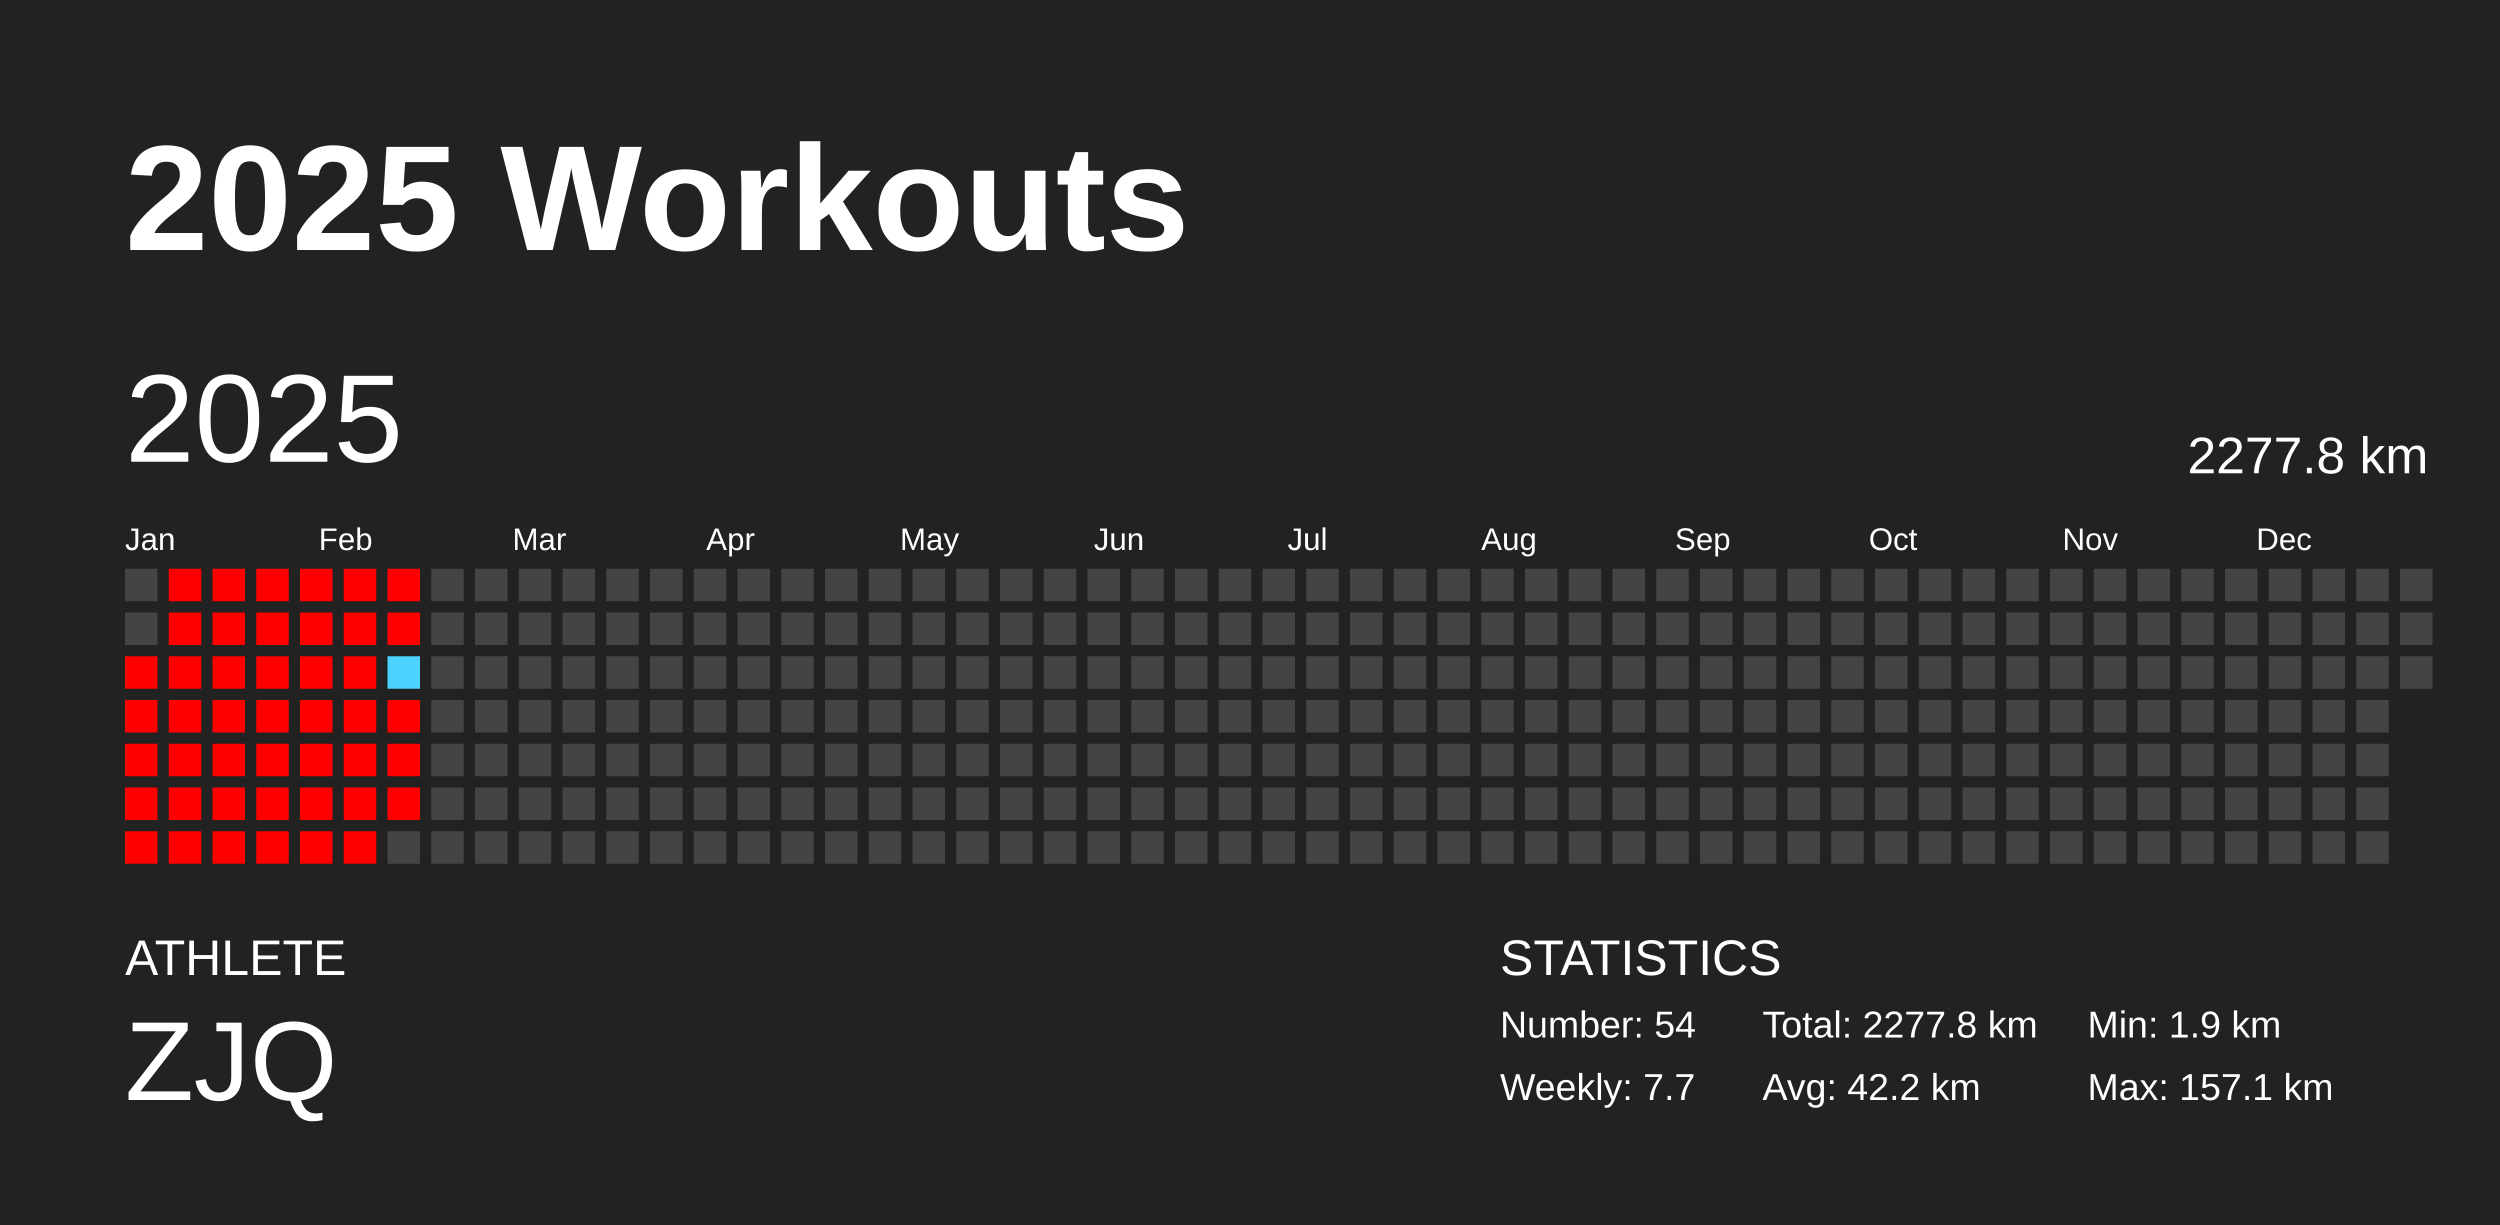
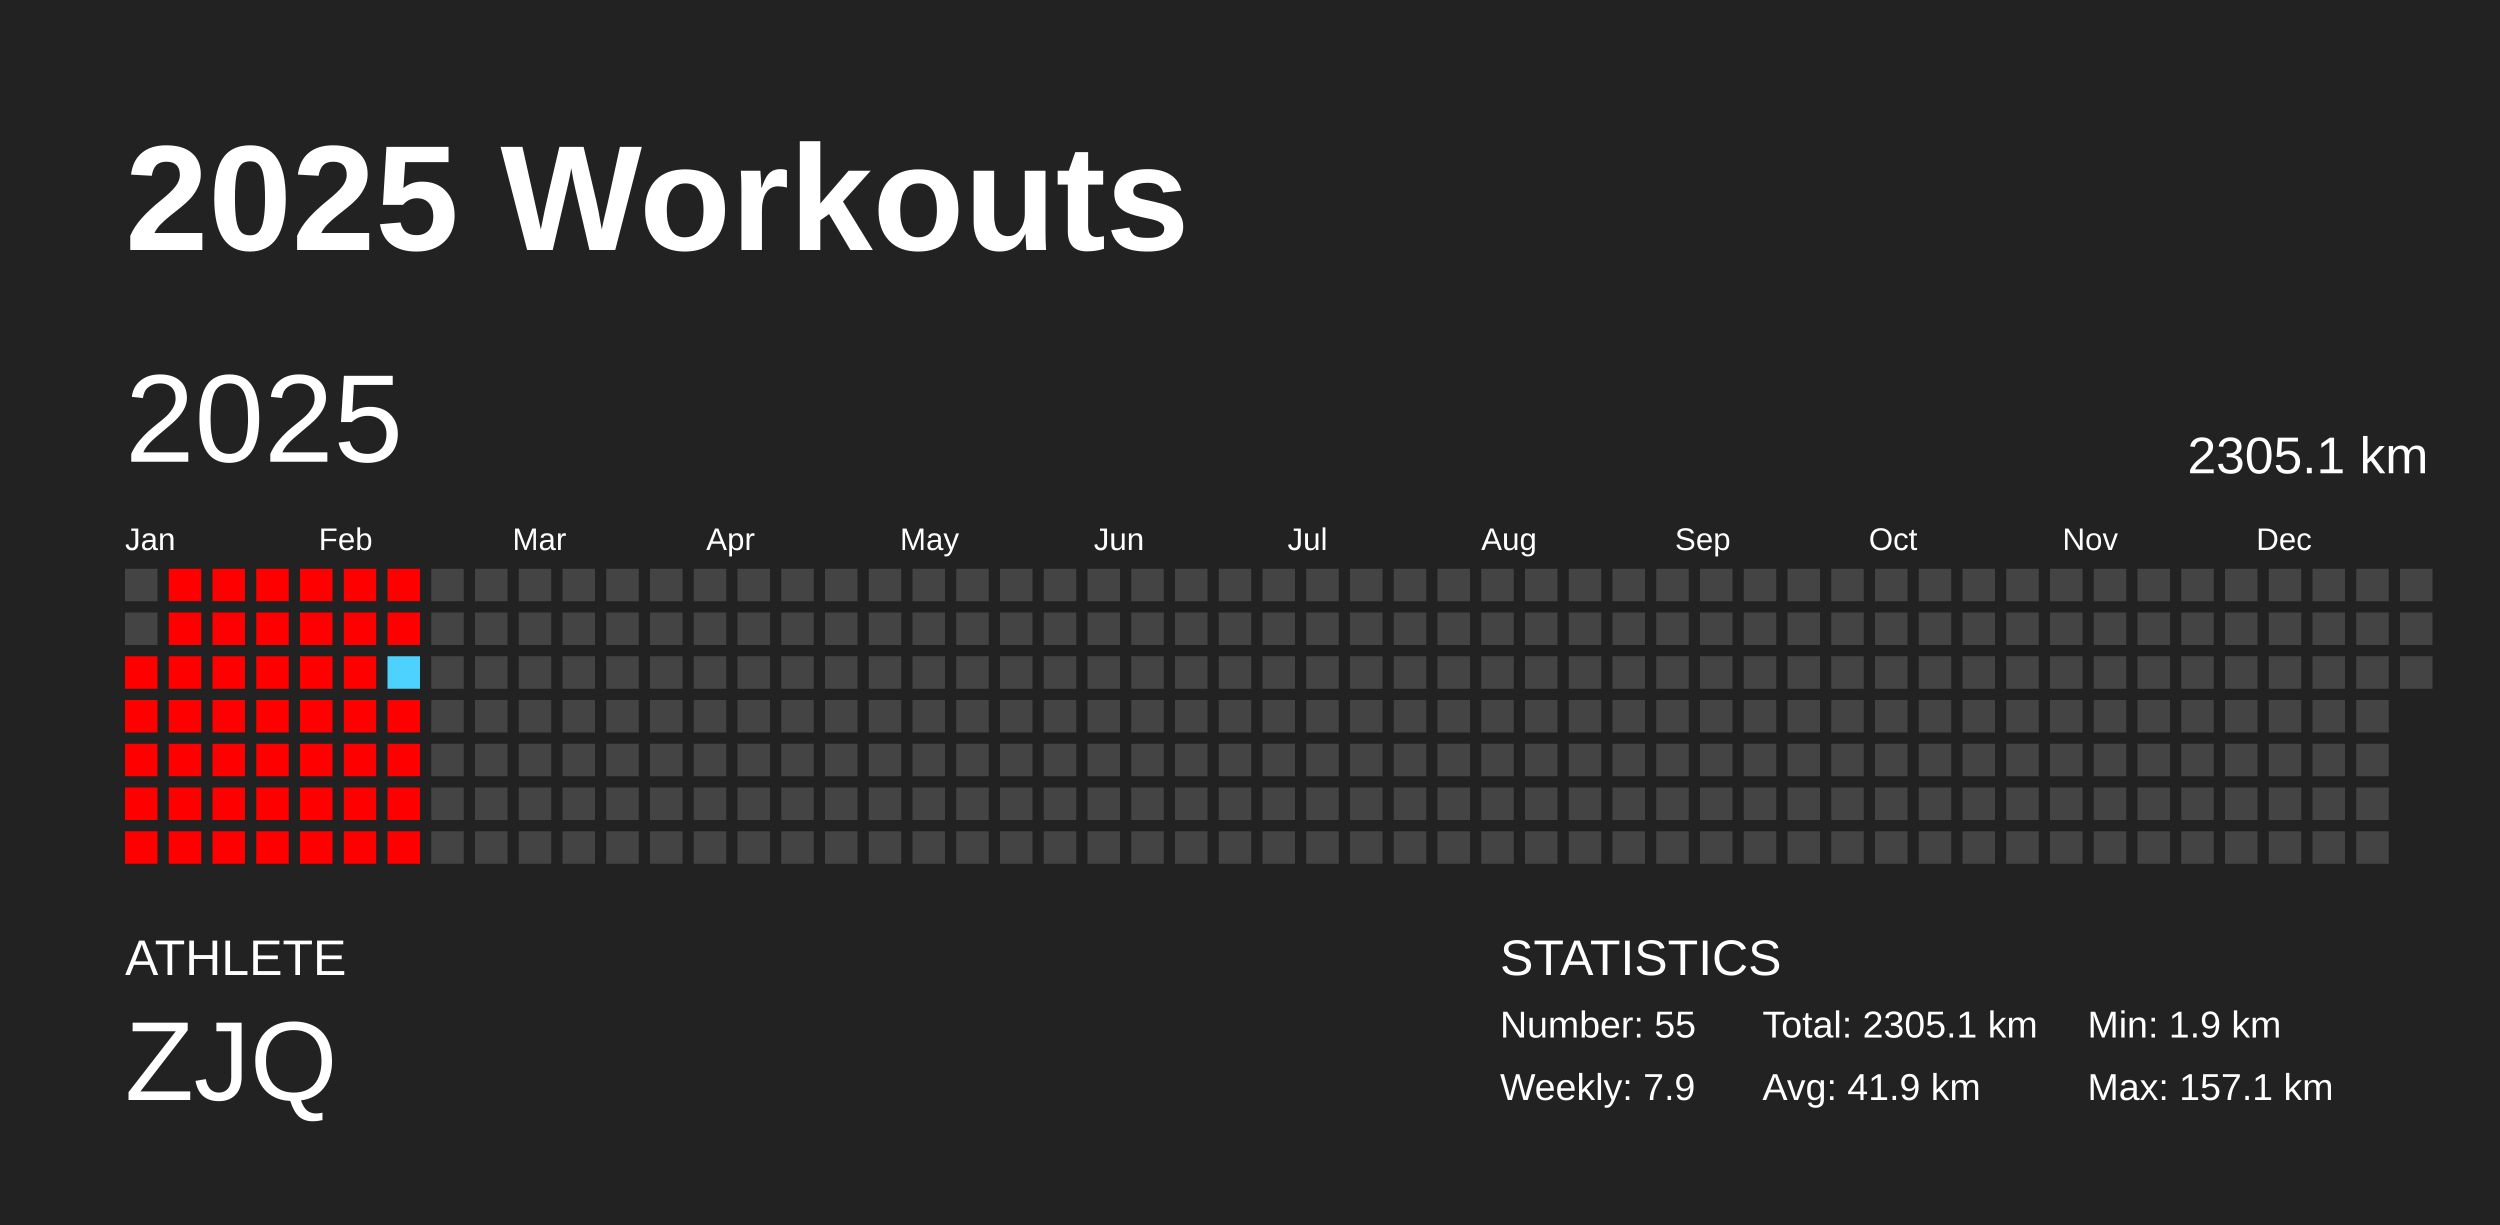
<svg xmlns="http://www.w3.org/2000/svg" baseProfile="full" height="98mm" version="1.1" viewBox="0,0,200,98" width="200mm">
  <defs />
  <rect fill="#222222" height="98" width="200" x="0" y="0" />
  <text fill="#FFFFFF" style="font-size:12px; font-family:Arial; font-weight:bold;" x="10" y="20">2025 Workouts</text>
  <text fill="#FFFFFF" style="font-size:4px; font-family:Arial" x="10" y="78">ATHLETE</text>
  <text fill="#FFFFFF" style="font-size:9px; font-family:Arial" x="10" y="88">ZJQ</text>
  <text fill="#FFFFFF" style="font-size:4px; font-family:Arial" x="120" y="78">STATISTICS</text>
-   <text fill="#FFFFFF" style="font-size:3px; font-family:Arial" x="120" y="83">Number: 54</text>
-   <text fill="#FFFFFF" style="font-size:3px; font-family:Arial" x="120" y="88">Weekly: 7.7</text>
-   <text fill="#FFFFFF" style="font-size:3px; font-family:Arial" x="141" y="83">Total: 2277.8 km</text>
-   <text fill="#FFFFFF" style="font-size:3px; font-family:Arial" x="141" y="88">Avg: 42.2 km</text>
+   <text fill="#FFFFFF" style="font-size:3px; font-family:Arial" x="120" y="83">Number: 55</text>
+   <text fill="#FFFFFF" style="font-size:3px; font-family:Arial" x="120" y="88">Weekly: 7.9</text>
+   <text fill="#FFFFFF" style="font-size:3px; font-family:Arial" x="141" y="83">Total: 2305.1 km</text>
+   <text fill="#FFFFFF" style="font-size:3px; font-family:Arial" x="141" y="88">Avg: 41.9 km</text>
  <text fill="#FFFFFF" style="font-size:3px; font-family:Arial" x="167" y="83">Min: 1.9 km</text>
  <text fill="#FFFFFF" style="font-size:3px; font-family:Arial" x="167" y="88">Max: 157.1 km</text>
  <text dominant-baseline="hanging" fill="#FFFFFF" style="font-size:10.0px; font-family:Arial;" x="10" y="30">2025</text>
-   <text dominant-baseline="hanging" fill="#FFFFFF" style="font-size:4.125px; font-family:Arial;" x="175" y="35">2277.8 km</text>
+   <text dominant-baseline="hanging" fill="#FFFFFF" style="font-size:4.125px; font-family:Arial;" x="175" y="35">2305.1 km</text>
  <text fill="#FFFFFF" style="font-size:2.5px; font-family:Arial" x="10.0" y="44">Jan</text>
  <text fill="#FFFFFF" style="font-size:2.5px; font-family:Arial" x="25.5" y="44">Feb</text>
  <text fill="#FFFFFF" style="font-size:2.5px; font-family:Arial" x="41.0" y="44">Mar</text>
  <text fill="#FFFFFF" style="font-size:2.5px; font-family:Arial" x="56.5" y="44">Apr</text>
  <text fill="#FFFFFF" style="font-size:2.5px; font-family:Arial" x="72.0" y="44">May</text>
  <text fill="#FFFFFF" style="font-size:2.5px; font-family:Arial" x="87.5" y="44">Jun</text>
  <text fill="#FFFFFF" style="font-size:2.5px; font-family:Arial" x="103.0" y="44">Jul</text>
  <text fill="#FFFFFF" style="font-size:2.5px; font-family:Arial" x="118.5" y="44">Aug</text>
  <text fill="#FFFFFF" style="font-size:2.5px; font-family:Arial" x="134.0" y="44">Sep</text>
  <text fill="#FFFFFF" style="font-size:2.5px; font-family:Arial" x="149.5" y="44">Oct</text>
  <text fill="#FFFFFF" style="font-size:2.5px; font-family:Arial" x="165.0" y="44">Nov</text>
  <text fill="#FFFFFF" style="font-size:2.5px; font-family:Arial" x="180.5" y="44">Dec</text>
  <rect fill="#444444" height="2.6" width="2.6" x="10.0" y="45.5" />
  <rect fill="#444444" height="2.6" width="2.6" x="10.0" y="49.0" />
  <rect fill="red" height="2.6" width="2.6" x="10.0" y="52.5" />
  <rect fill="red" height="2.6" width="2.6" x="10.0" y="56.0" />
  <rect fill="red" height="2.6" width="2.6" x="10.0" y="59.5" />
  <rect fill="red" height="2.6" width="2.6" x="10.0" y="63.0" />
  <rect fill="red" height="2.6" width="2.6" x="10.0" y="66.5" />
  <rect fill="red" height="2.6" width="2.6" x="13.5" y="45.5" />
  <rect fill="red" height="2.6" width="2.6" x="13.5" y="49.0" />
  <rect fill="red" height="2.6" width="2.6" x="13.5" y="52.5" />
  <rect fill="red" height="2.6" width="2.6" x="13.5" y="56.0" />
  <rect fill="red" height="2.6" width="2.6" x="13.5" y="59.5" />
  <rect fill="red" height="2.6" width="2.6" x="13.5" y="63.0" />
  <rect fill="red" height="2.6" width="2.6" x="13.5" y="66.5" />
  <rect fill="red" height="2.6" width="2.6" x="17.0" y="45.5" />
  <rect fill="red" height="2.6" width="2.6" x="17.0" y="49.0" />
  <rect fill="red" height="2.6" width="2.6" x="17.0" y="52.5" />
  <rect fill="red" height="2.6" width="2.6" x="17.0" y="56.0" />
  <rect fill="red" height="2.6" width="2.6" x="17.0" y="59.5" />
  <rect fill="red" height="2.6" width="2.6" x="17.0" y="63.0" />
  <rect fill="red" height="2.6" width="2.6" x="17.0" y="66.5" />
  <rect fill="red" height="2.6" width="2.6" x="20.5" y="45.5" />
  <rect fill="red" height="2.6" width="2.6" x="20.5" y="49.0" />
  <rect fill="red" height="2.6" width="2.6" x="20.5" y="52.5" />
  <rect fill="red" height="2.6" width="2.6" x="20.5" y="56.0" />
  <rect fill="red" height="2.6" width="2.6" x="20.5" y="59.5" />
  <rect fill="red" height="2.6" width="2.6" x="20.5" y="63.0" />
  <rect fill="red" height="2.6" width="2.6" x="20.5" y="66.5" />
  <rect fill="red" height="2.6" width="2.6" x="24.0" y="45.5" />
  <rect fill="red" height="2.6" width="2.6" x="24.0" y="49.0" />
  <rect fill="red" height="2.6" width="2.6" x="24.0" y="52.5" />
  <rect fill="red" height="2.6" width="2.6" x="24.0" y="56.0" />
  <rect fill="red" height="2.6" width="2.6" x="24.0" y="59.5" />
  <rect fill="red" height="2.6" width="2.6" x="24.0" y="63.0" />
  <rect fill="red" height="2.6" width="2.6" x="24.0" y="66.5" />
  <rect fill="red" height="2.6" width="2.6" x="27.5" y="45.5" />
  <rect fill="red" height="2.6" width="2.6" x="27.5" y="49.0" />
  <rect fill="red" height="2.6" width="2.6" x="27.5" y="52.5" />
  <rect fill="red" height="2.6" width="2.6" x="27.5" y="56.0" />
  <rect fill="red" height="2.6" width="2.6" x="27.5" y="59.5" />
  <rect fill="red" height="2.6" width="2.6" x="27.5" y="63.0" />
  <rect fill="red" height="2.6" width="2.6" x="27.5" y="66.5" />
  <rect fill="red" height="2.6" width="2.6" x="31.0" y="45.5" />
  <rect fill="red" height="2.6" width="2.6" x="31.0" y="49.0" />
  <rect fill="#4dd2ff" height="2.6" width="2.6" x="31.0" y="52.5" />
  <rect fill="red" height="2.6" width="2.6" x="31.0" y="56.0" />
  <rect fill="red" height="2.6" width="2.6" x="31.0" y="59.5" />
  <rect fill="red" height="2.6" width="2.6" x="31.0" y="63.0" />
-   <rect fill="#444444" height="2.6" width="2.6" x="31.0" y="66.5" />
+   <rect fill="red" height="2.6" width="2.6" x="31.0" y="66.5" />
  <rect fill="#444444" height="2.6" width="2.6" x="34.5" y="45.5" />
  <rect fill="#444444" height="2.6" width="2.6" x="34.5" y="49.0" />
  <rect fill="#444444" height="2.6" width="2.6" x="34.5" y="52.5" />
  <rect fill="#444444" height="2.6" width="2.6" x="34.5" y="56.0" />
  <rect fill="#444444" height="2.6" width="2.6" x="34.5" y="59.5" />
  <rect fill="#444444" height="2.6" width="2.6" x="34.5" y="63.0" />
  <rect fill="#444444" height="2.6" width="2.6" x="34.5" y="66.5" />
  <rect fill="#444444" height="2.6" width="2.6" x="38.0" y="45.5" />
  <rect fill="#444444" height="2.6" width="2.6" x="38.0" y="49.0" />
  <rect fill="#444444" height="2.6" width="2.6" x="38.0" y="52.5" />
  <rect fill="#444444" height="2.6" width="2.6" x="38.0" y="56.0" />
  <rect fill="#444444" height="2.6" width="2.6" x="38.0" y="59.5" />
  <rect fill="#444444" height="2.6" width="2.6" x="38.0" y="63.0" />
  <rect fill="#444444" height="2.6" width="2.6" x="38.0" y="66.5" />
  <rect fill="#444444" height="2.6" width="2.6" x="41.5" y="45.5" />
  <rect fill="#444444" height="2.6" width="2.6" x="41.5" y="49.0" />
  <rect fill="#444444" height="2.6" width="2.6" x="41.5" y="52.5" />
  <rect fill="#444444" height="2.6" width="2.6" x="41.5" y="56.0" />
  <rect fill="#444444" height="2.6" width="2.6" x="41.5" y="59.5" />
  <rect fill="#444444" height="2.6" width="2.6" x="41.5" y="63.0" />
  <rect fill="#444444" height="2.6" width="2.6" x="41.5" y="66.5" />
  <rect fill="#444444" height="2.6" width="2.6" x="45.0" y="45.5" />
  <rect fill="#444444" height="2.6" width="2.6" x="45.0" y="49.0" />
  <rect fill="#444444" height="2.6" width="2.6" x="45.0" y="52.5" />
  <rect fill="#444444" height="2.6" width="2.6" x="45.0" y="56.0" />
  <rect fill="#444444" height="2.6" width="2.6" x="45.0" y="59.5" />
  <rect fill="#444444" height="2.6" width="2.6" x="45.0" y="63.0" />
  <rect fill="#444444" height="2.6" width="2.6" x="45.0" y="66.5" />
  <rect fill="#444444" height="2.6" width="2.6" x="48.5" y="45.5" />
  <rect fill="#444444" height="2.6" width="2.6" x="48.5" y="49.0" />
  <rect fill="#444444" height="2.6" width="2.6" x="48.5" y="52.5" />
  <rect fill="#444444" height="2.6" width="2.6" x="48.5" y="56.0" />
  <rect fill="#444444" height="2.6" width="2.6" x="48.5" y="59.5" />
  <rect fill="#444444" height="2.6" width="2.6" x="48.5" y="63.0" />
  <rect fill="#444444" height="2.6" width="2.6" x="48.5" y="66.5" />
  <rect fill="#444444" height="2.6" width="2.6" x="52.0" y="45.5" />
  <rect fill="#444444" height="2.6" width="2.6" x="52.0" y="49.0" />
  <rect fill="#444444" height="2.6" width="2.6" x="52.0" y="52.5" />
  <rect fill="#444444" height="2.6" width="2.6" x="52.0" y="56.0" />
  <rect fill="#444444" height="2.6" width="2.6" x="52.0" y="59.5" />
  <rect fill="#444444" height="2.6" width="2.6" x="52.0" y="63.0" />
  <rect fill="#444444" height="2.6" width="2.6" x="52.0" y="66.5" />
  <rect fill="#444444" height="2.6" width="2.6" x="55.5" y="45.5" />
  <rect fill="#444444" height="2.6" width="2.6" x="55.5" y="49.0" />
  <rect fill="#444444" height="2.6" width="2.6" x="55.5" y="52.5" />
  <rect fill="#444444" height="2.6" width="2.6" x="55.5" y="56.0" />
  <rect fill="#444444" height="2.6" width="2.6" x="55.5" y="59.5" />
  <rect fill="#444444" height="2.6" width="2.6" x="55.5" y="63.0" />
  <rect fill="#444444" height="2.6" width="2.6" x="55.5" y="66.5" />
  <rect fill="#444444" height="2.6" width="2.6" x="59.0" y="45.5" />
  <rect fill="#444444" height="2.6" width="2.6" x="59.0" y="49.0" />
  <rect fill="#444444" height="2.6" width="2.6" x="59.0" y="52.5" />
  <rect fill="#444444" height="2.6" width="2.6" x="59.0" y="56.0" />
  <rect fill="#444444" height="2.6" width="2.6" x="59.0" y="59.5" />
  <rect fill="#444444" height="2.6" width="2.6" x="59.0" y="63.0" />
  <rect fill="#444444" height="2.6" width="2.6" x="59.0" y="66.5" />
  <rect fill="#444444" height="2.6" width="2.6" x="62.5" y="45.5" />
  <rect fill="#444444" height="2.6" width="2.6" x="62.5" y="49.0" />
  <rect fill="#444444" height="2.6" width="2.6" x="62.5" y="52.5" />
  <rect fill="#444444" height="2.6" width="2.6" x="62.5" y="56.0" />
  <rect fill="#444444" height="2.6" width="2.6" x="62.5" y="59.5" />
  <rect fill="#444444" height="2.6" width="2.6" x="62.5" y="63.0" />
  <rect fill="#444444" height="2.6" width="2.6" x="62.5" y="66.5" />
  <rect fill="#444444" height="2.6" width="2.6" x="66.0" y="45.5" />
  <rect fill="#444444" height="2.6" width="2.6" x="66.0" y="49.0" />
  <rect fill="#444444" height="2.6" width="2.6" x="66.0" y="52.5" />
  <rect fill="#444444" height="2.6" width="2.6" x="66.0" y="56.0" />
  <rect fill="#444444" height="2.6" width="2.6" x="66.0" y="59.5" />
  <rect fill="#444444" height="2.6" width="2.6" x="66.0" y="63.0" />
  <rect fill="#444444" height="2.6" width="2.6" x="66.0" y="66.5" />
  <rect fill="#444444" height="2.6" width="2.6" x="69.5" y="45.5" />
  <rect fill="#444444" height="2.6" width="2.6" x="69.5" y="49.0" />
  <rect fill="#444444" height="2.6" width="2.6" x="69.5" y="52.5" />
  <rect fill="#444444" height="2.6" width="2.6" x="69.5" y="56.0" />
  <rect fill="#444444" height="2.6" width="2.6" x="69.5" y="59.5" />
  <rect fill="#444444" height="2.6" width="2.6" x="69.5" y="63.0" />
  <rect fill="#444444" height="2.6" width="2.6" x="69.5" y="66.5" />
  <rect fill="#444444" height="2.6" width="2.6" x="73.0" y="45.5" />
  <rect fill="#444444" height="2.6" width="2.6" x="73.0" y="49.0" />
  <rect fill="#444444" height="2.6" width="2.6" x="73.0" y="52.5" />
  <rect fill="#444444" height="2.6" width="2.6" x="73.0" y="56.0" />
  <rect fill="#444444" height="2.6" width="2.6" x="73.0" y="59.5" />
  <rect fill="#444444" height="2.6" width="2.6" x="73.0" y="63.0" />
  <rect fill="#444444" height="2.6" width="2.6" x="73.0" y="66.5" />
  <rect fill="#444444" height="2.6" width="2.6" x="76.5" y="45.5" />
  <rect fill="#444444" height="2.6" width="2.6" x="76.5" y="49.0" />
  <rect fill="#444444" height="2.6" width="2.6" x="76.5" y="52.5" />
  <rect fill="#444444" height="2.6" width="2.6" x="76.5" y="56.0" />
  <rect fill="#444444" height="2.6" width="2.6" x="76.5" y="59.5" />
  <rect fill="#444444" height="2.6" width="2.6" x="76.5" y="63.0" />
  <rect fill="#444444" height="2.6" width="2.6" x="76.5" y="66.5" />
  <rect fill="#444444" height="2.6" width="2.6" x="80.0" y="45.5" />
  <rect fill="#444444" height="2.6" width="2.6" x="80.0" y="49.0" />
  <rect fill="#444444" height="2.6" width="2.6" x="80.0" y="52.5" />
  <rect fill="#444444" height="2.6" width="2.6" x="80.0" y="56.0" />
  <rect fill="#444444" height="2.6" width="2.6" x="80.0" y="59.5" />
  <rect fill="#444444" height="2.6" width="2.6" x="80.0" y="63.0" />
  <rect fill="#444444" height="2.6" width="2.6" x="80.0" y="66.5" />
  <rect fill="#444444" height="2.6" width="2.6" x="83.5" y="45.5" />
  <rect fill="#444444" height="2.6" width="2.6" x="83.5" y="49.0" />
  <rect fill="#444444" height="2.6" width="2.6" x="83.5" y="52.5" />
  <rect fill="#444444" height="2.6" width="2.6" x="83.5" y="56.0" />
  <rect fill="#444444" height="2.6" width="2.6" x="83.5" y="59.5" />
  <rect fill="#444444" height="2.6" width="2.6" x="83.5" y="63.0" />
  <rect fill="#444444" height="2.6" width="2.6" x="83.5" y="66.5" />
  <rect fill="#444444" height="2.6" width="2.6" x="87.0" y="45.5" />
  <rect fill="#444444" height="2.6" width="2.6" x="87.0" y="49.0" />
  <rect fill="#444444" height="2.6" width="2.6" x="87.0" y="52.5" />
  <rect fill="#444444" height="2.6" width="2.6" x="87.0" y="56.0" />
  <rect fill="#444444" height="2.6" width="2.6" x="87.0" y="59.5" />
  <rect fill="#444444" height="2.6" width="2.6" x="87.0" y="63.0" />
  <rect fill="#444444" height="2.6" width="2.6" x="87.0" y="66.5" />
  <rect fill="#444444" height="2.6" width="2.6" x="90.5" y="45.5" />
  <rect fill="#444444" height="2.6" width="2.6" x="90.5" y="49.0" />
  <rect fill="#444444" height="2.6" width="2.6" x="90.5" y="52.5" />
  <rect fill="#444444" height="2.6" width="2.6" x="90.5" y="56.0" />
  <rect fill="#444444" height="2.6" width="2.6" x="90.5" y="59.5" />
  <rect fill="#444444" height="2.6" width="2.6" x="90.5" y="63.0" />
  <rect fill="#444444" height="2.6" width="2.6" x="90.5" y="66.5" />
  <rect fill="#444444" height="2.6" width="2.6" x="94.0" y="45.5" />
  <rect fill="#444444" height="2.6" width="2.6" x="94.0" y="49.0" />
  <rect fill="#444444" height="2.6" width="2.6" x="94.0" y="52.5" />
  <rect fill="#444444" height="2.6" width="2.6" x="94.0" y="56.0" />
  <rect fill="#444444" height="2.6" width="2.6" x="94.0" y="59.5" />
  <rect fill="#444444" height="2.6" width="2.6" x="94.0" y="63.0" />
  <rect fill="#444444" height="2.6" width="2.6" x="94.0" y="66.5" />
  <rect fill="#444444" height="2.6" width="2.6" x="97.5" y="45.5" />
  <rect fill="#444444" height="2.6" width="2.6" x="97.5" y="49.0" />
  <rect fill="#444444" height="2.6" width="2.6" x="97.5" y="52.5" />
  <rect fill="#444444" height="2.6" width="2.6" x="97.5" y="56.0" />
  <rect fill="#444444" height="2.6" width="2.6" x="97.5" y="59.5" />
  <rect fill="#444444" height="2.6" width="2.6" x="97.5" y="63.0" />
  <rect fill="#444444" height="2.6" width="2.6" x="97.5" y="66.5" />
  <rect fill="#444444" height="2.6" width="2.6" x="101.0" y="45.5" />
  <rect fill="#444444" height="2.6" width="2.6" x="101.0" y="49.0" />
  <rect fill="#444444" height="2.6" width="2.6" x="101.0" y="52.5" />
  <rect fill="#444444" height="2.6" width="2.6" x="101.0" y="56.0" />
  <rect fill="#444444" height="2.6" width="2.6" x="101.0" y="59.5" />
  <rect fill="#444444" height="2.6" width="2.6" x="101.0" y="63.0" />
  <rect fill="#444444" height="2.6" width="2.6" x="101.0" y="66.5" />
  <rect fill="#444444" height="2.6" width="2.6" x="104.5" y="45.5" />
  <rect fill="#444444" height="2.6" width="2.6" x="104.5" y="49.0" />
  <rect fill="#444444" height="2.6" width="2.6" x="104.5" y="52.5" />
  <rect fill="#444444" height="2.6" width="2.6" x="104.5" y="56.0" />
  <rect fill="#444444" height="2.6" width="2.6" x="104.5" y="59.5" />
  <rect fill="#444444" height="2.6" width="2.6" x="104.5" y="63.0" />
  <rect fill="#444444" height="2.6" width="2.6" x="104.5" y="66.5" />
  <rect fill="#444444" height="2.6" width="2.6" x="108.0" y="45.5" />
  <rect fill="#444444" height="2.6" width="2.6" x="108.0" y="49.0" />
  <rect fill="#444444" height="2.6" width="2.6" x="108.0" y="52.5" />
  <rect fill="#444444" height="2.6" width="2.6" x="108.0" y="56.0" />
  <rect fill="#444444" height="2.6" width="2.6" x="108.0" y="59.5" />
  <rect fill="#444444" height="2.6" width="2.6" x="108.0" y="63.0" />
  <rect fill="#444444" height="2.6" width="2.6" x="108.0" y="66.5" />
  <rect fill="#444444" height="2.6" width="2.6" x="111.5" y="45.5" />
  <rect fill="#444444" height="2.6" width="2.6" x="111.5" y="49.0" />
  <rect fill="#444444" height="2.6" width="2.6" x="111.5" y="52.5" />
  <rect fill="#444444" height="2.6" width="2.6" x="111.5" y="56.0" />
  <rect fill="#444444" height="2.6" width="2.6" x="111.5" y="59.5" />
  <rect fill="#444444" height="2.6" width="2.6" x="111.5" y="63.0" />
  <rect fill="#444444" height="2.6" width="2.6" x="111.5" y="66.5" />
  <rect fill="#444444" height="2.6" width="2.6" x="115.0" y="45.5" />
  <rect fill="#444444" height="2.6" width="2.6" x="115.0" y="49.0" />
  <rect fill="#444444" height="2.6" width="2.6" x="115.0" y="52.5" />
  <rect fill="#444444" height="2.6" width="2.6" x="115.0" y="56.0" />
  <rect fill="#444444" height="2.6" width="2.6" x="115.0" y="59.5" />
  <rect fill="#444444" height="2.6" width="2.6" x="115.0" y="63.0" />
  <rect fill="#444444" height="2.6" width="2.6" x="115.0" y="66.5" />
  <rect fill="#444444" height="2.6" width="2.6" x="118.5" y="45.5" />
  <rect fill="#444444" height="2.6" width="2.6" x="118.5" y="49.0" />
  <rect fill="#444444" height="2.6" width="2.6" x="118.5" y="52.5" />
  <rect fill="#444444" height="2.6" width="2.6" x="118.5" y="56.0" />
  <rect fill="#444444" height="2.6" width="2.6" x="118.5" y="59.5" />
  <rect fill="#444444" height="2.6" width="2.6" x="118.5" y="63.0" />
  <rect fill="#444444" height="2.6" width="2.6" x="118.5" y="66.5" />
  <rect fill="#444444" height="2.6" width="2.6" x="122.0" y="45.5" />
  <rect fill="#444444" height="2.6" width="2.6" x="122.0" y="49.0" />
  <rect fill="#444444" height="2.6" width="2.6" x="122.0" y="52.5" />
  <rect fill="#444444" height="2.6" width="2.6" x="122.0" y="56.0" />
  <rect fill="#444444" height="2.6" width="2.6" x="122.0" y="59.5" />
  <rect fill="#444444" height="2.6" width="2.6" x="122.0" y="63.0" />
  <rect fill="#444444" height="2.6" width="2.6" x="122.0" y="66.5" />
  <rect fill="#444444" height="2.6" width="2.6" x="125.5" y="45.5" />
  <rect fill="#444444" height="2.6" width="2.6" x="125.5" y="49.0" />
  <rect fill="#444444" height="2.6" width="2.6" x="125.5" y="52.5" />
  <rect fill="#444444" height="2.6" width="2.6" x="125.5" y="56.0" />
  <rect fill="#444444" height="2.6" width="2.6" x="125.5" y="59.5" />
  <rect fill="#444444" height="2.6" width="2.6" x="125.5" y="63.0" />
  <rect fill="#444444" height="2.6" width="2.6" x="125.5" y="66.5" />
  <rect fill="#444444" height="2.6" width="2.6" x="129.0" y="45.5" />
  <rect fill="#444444" height="2.6" width="2.6" x="129.0" y="49.0" />
  <rect fill="#444444" height="2.6" width="2.6" x="129.0" y="52.5" />
  <rect fill="#444444" height="2.6" width="2.6" x="129.0" y="56.0" />
  <rect fill="#444444" height="2.6" width="2.6" x="129.0" y="59.5" />
  <rect fill="#444444" height="2.6" width="2.6" x="129.0" y="63.0" />
  <rect fill="#444444" height="2.6" width="2.6" x="129.0" y="66.5" />
  <rect fill="#444444" height="2.6" width="2.6" x="132.5" y="45.5" />
  <rect fill="#444444" height="2.6" width="2.6" x="132.5" y="49.0" />
  <rect fill="#444444" height="2.6" width="2.6" x="132.5" y="52.5" />
  <rect fill="#444444" height="2.6" width="2.6" x="132.5" y="56.0" />
  <rect fill="#444444" height="2.6" width="2.6" x="132.5" y="59.5" />
  <rect fill="#444444" height="2.6" width="2.6" x="132.5" y="63.0" />
  <rect fill="#444444" height="2.6" width="2.6" x="132.5" y="66.5" />
  <rect fill="#444444" height="2.6" width="2.6" x="136.0" y="45.5" />
  <rect fill="#444444" height="2.6" width="2.6" x="136.0" y="49.0" />
  <rect fill="#444444" height="2.6" width="2.6" x="136.0" y="52.5" />
  <rect fill="#444444" height="2.6" width="2.6" x="136.0" y="56.0" />
  <rect fill="#444444" height="2.6" width="2.6" x="136.0" y="59.5" />
  <rect fill="#444444" height="2.6" width="2.6" x="136.0" y="63.0" />
  <rect fill="#444444" height="2.6" width="2.6" x="136.0" y="66.5" />
  <rect fill="#444444" height="2.6" width="2.6" x="139.5" y="45.5" />
  <rect fill="#444444" height="2.6" width="2.6" x="139.5" y="49.0" />
  <rect fill="#444444" height="2.6" width="2.6" x="139.5" y="52.5" />
  <rect fill="#444444" height="2.6" width="2.6" x="139.5" y="56.0" />
  <rect fill="#444444" height="2.6" width="2.6" x="139.5" y="59.5" />
  <rect fill="#444444" height="2.6" width="2.6" x="139.5" y="63.0" />
  <rect fill="#444444" height="2.6" width="2.6" x="139.5" y="66.5" />
  <rect fill="#444444" height="2.6" width="2.6" x="143.0" y="45.5" />
  <rect fill="#444444" height="2.6" width="2.6" x="143.0" y="49.0" />
  <rect fill="#444444" height="2.6" width="2.6" x="143.0" y="52.5" />
  <rect fill="#444444" height="2.6" width="2.6" x="143.0" y="56.0" />
  <rect fill="#444444" height="2.6" width="2.6" x="143.0" y="59.5" />
  <rect fill="#444444" height="2.6" width="2.6" x="143.0" y="63.0" />
  <rect fill="#444444" height="2.6" width="2.6" x="143.0" y="66.5" />
  <rect fill="#444444" height="2.6" width="2.6" x="146.5" y="45.5" />
  <rect fill="#444444" height="2.6" width="2.6" x="146.5" y="49.0" />
  <rect fill="#444444" height="2.6" width="2.6" x="146.5" y="52.5" />
  <rect fill="#444444" height="2.6" width="2.6" x="146.5" y="56.0" />
  <rect fill="#444444" height="2.6" width="2.6" x="146.5" y="59.5" />
  <rect fill="#444444" height="2.6" width="2.6" x="146.5" y="63.0" />
  <rect fill="#444444" height="2.6" width="2.6" x="146.5" y="66.5" />
  <rect fill="#444444" height="2.6" width="2.6" x="150.0" y="45.5" />
  <rect fill="#444444" height="2.6" width="2.6" x="150.0" y="49.0" />
  <rect fill="#444444" height="2.6" width="2.6" x="150.0" y="52.5" />
  <rect fill="#444444" height="2.6" width="2.6" x="150.0" y="56.0" />
  <rect fill="#444444" height="2.6" width="2.6" x="150.0" y="59.5" />
  <rect fill="#444444" height="2.6" width="2.6" x="150.0" y="63.0" />
  <rect fill="#444444" height="2.6" width="2.6" x="150.0" y="66.5" />
  <rect fill="#444444" height="2.6" width="2.6" x="153.5" y="45.5" />
  <rect fill="#444444" height="2.6" width="2.6" x="153.5" y="49.0" />
  <rect fill="#444444" height="2.6" width="2.6" x="153.5" y="52.5" />
  <rect fill="#444444" height="2.6" width="2.6" x="153.5" y="56.0" />
  <rect fill="#444444" height="2.6" width="2.6" x="153.5" y="59.5" />
  <rect fill="#444444" height="2.6" width="2.6" x="153.5" y="63.0" />
  <rect fill="#444444" height="2.6" width="2.6" x="153.5" y="66.5" />
  <rect fill="#444444" height="2.6" width="2.6" x="157.0" y="45.5" />
  <rect fill="#444444" height="2.6" width="2.6" x="157.0" y="49.0" />
  <rect fill="#444444" height="2.6" width="2.6" x="157.0" y="52.5" />
  <rect fill="#444444" height="2.6" width="2.6" x="157.0" y="56.0" />
  <rect fill="#444444" height="2.6" width="2.6" x="157.0" y="59.5" />
  <rect fill="#444444" height="2.6" width="2.6" x="157.0" y="63.0" />
  <rect fill="#444444" height="2.6" width="2.6" x="157.0" y="66.5" />
  <rect fill="#444444" height="2.6" width="2.6" x="160.5" y="45.5" />
  <rect fill="#444444" height="2.6" width="2.6" x="160.5" y="49.0" />
  <rect fill="#444444" height="2.6" width="2.6" x="160.5" y="52.5" />
  <rect fill="#444444" height="2.6" width="2.6" x="160.5" y="56.0" />
  <rect fill="#444444" height="2.6" width="2.6" x="160.5" y="59.5" />
  <rect fill="#444444" height="2.6" width="2.6" x="160.5" y="63.0" />
  <rect fill="#444444" height="2.6" width="2.6" x="160.5" y="66.5" />
  <rect fill="#444444" height="2.6" width="2.6" x="164.0" y="45.5" />
  <rect fill="#444444" height="2.6" width="2.6" x="164.0" y="49.0" />
  <rect fill="#444444" height="2.6" width="2.6" x="164.0" y="52.5" />
  <rect fill="#444444" height="2.6" width="2.6" x="164.0" y="56.0" />
  <rect fill="#444444" height="2.6" width="2.6" x="164.0" y="59.5" />
  <rect fill="#444444" height="2.6" width="2.6" x="164.0" y="63.0" />
  <rect fill="#444444" height="2.6" width="2.6" x="164.0" y="66.5" />
  <rect fill="#444444" height="2.6" width="2.6" x="167.5" y="45.5" />
  <rect fill="#444444" height="2.6" width="2.6" x="167.5" y="49.0" />
  <rect fill="#444444" height="2.6" width="2.6" x="167.5" y="52.5" />
  <rect fill="#444444" height="2.6" width="2.6" x="167.5" y="56.0" />
  <rect fill="#444444" height="2.6" width="2.6" x="167.5" y="59.5" />
  <rect fill="#444444" height="2.6" width="2.6" x="167.5" y="63.0" />
  <rect fill="#444444" height="2.6" width="2.6" x="167.5" y="66.5" />
  <rect fill="#444444" height="2.6" width="2.6" x="171.0" y="45.5" />
  <rect fill="#444444" height="2.6" width="2.6" x="171.0" y="49.0" />
  <rect fill="#444444" height="2.6" width="2.6" x="171.0" y="52.5" />
  <rect fill="#444444" height="2.6" width="2.6" x="171.0" y="56.0" />
  <rect fill="#444444" height="2.6" width="2.6" x="171.0" y="59.5" />
  <rect fill="#444444" height="2.6" width="2.6" x="171.0" y="63.0" />
  <rect fill="#444444" height="2.6" width="2.6" x="171.0" y="66.5" />
  <rect fill="#444444" height="2.6" width="2.6" x="174.5" y="45.5" />
  <rect fill="#444444" height="2.6" width="2.6" x="174.5" y="49.0" />
  <rect fill="#444444" height="2.6" width="2.6" x="174.5" y="52.5" />
  <rect fill="#444444" height="2.6" width="2.6" x="174.5" y="56.0" />
  <rect fill="#444444" height="2.6" width="2.6" x="174.5" y="59.5" />
  <rect fill="#444444" height="2.6" width="2.6" x="174.5" y="63.0" />
  <rect fill="#444444" height="2.6" width="2.6" x="174.5" y="66.5" />
  <rect fill="#444444" height="2.6" width="2.6" x="178.0" y="45.5" />
  <rect fill="#444444" height="2.6" width="2.6" x="178.0" y="49.0" />
  <rect fill="#444444" height="2.6" width="2.6" x="178.0" y="52.5" />
  <rect fill="#444444" height="2.6" width="2.6" x="178.0" y="56.0" />
  <rect fill="#444444" height="2.6" width="2.6" x="178.0" y="59.5" />
  <rect fill="#444444" height="2.6" width="2.6" x="178.0" y="63.0" />
  <rect fill="#444444" height="2.6" width="2.6" x="178.0" y="66.5" />
  <rect fill="#444444" height="2.6" width="2.6" x="181.5" y="45.5" />
  <rect fill="#444444" height="2.6" width="2.6" x="181.5" y="49.0" />
  <rect fill="#444444" height="2.6" width="2.6" x="181.5" y="52.5" />
  <rect fill="#444444" height="2.6" width="2.6" x="181.5" y="56.0" />
  <rect fill="#444444" height="2.6" width="2.6" x="181.5" y="59.5" />
  <rect fill="#444444" height="2.6" width="2.6" x="181.5" y="63.0" />
  <rect fill="#444444" height="2.6" width="2.6" x="181.5" y="66.5" />
  <rect fill="#444444" height="2.6" width="2.6" x="185.0" y="45.5" />
  <rect fill="#444444" height="2.6" width="2.6" x="185.0" y="49.0" />
  <rect fill="#444444" height="2.6" width="2.6" x="185.0" y="52.5" />
  <rect fill="#444444" height="2.6" width="2.6" x="185.0" y="56.0" />
  <rect fill="#444444" height="2.6" width="2.6" x="185.0" y="59.5" />
  <rect fill="#444444" height="2.6" width="2.6" x="185.0" y="63.0" />
  <rect fill="#444444" height="2.6" width="2.6" x="185.0" y="66.5" />
  <rect fill="#444444" height="2.6" width="2.6" x="188.5" y="45.5" />
  <rect fill="#444444" height="2.6" width="2.6" x="188.5" y="49.0" />
  <rect fill="#444444" height="2.6" width="2.6" x="188.5" y="52.5" />
  <rect fill="#444444" height="2.6" width="2.6" x="188.5" y="56.0" />
  <rect fill="#444444" height="2.6" width="2.6" x="188.5" y="59.5" />
  <rect fill="#444444" height="2.6" width="2.6" x="188.5" y="63.0" />
  <rect fill="#444444" height="2.6" width="2.6" x="188.5" y="66.5" />
  <rect fill="#444444" height="2.6" width="2.6" x="192.0" y="45.5" />
  <rect fill="#444444" height="2.6" width="2.6" x="192.0" y="49.0" />
  <rect fill="#444444" height="2.6" width="2.6" x="192.0" y="52.5" />
</svg>
